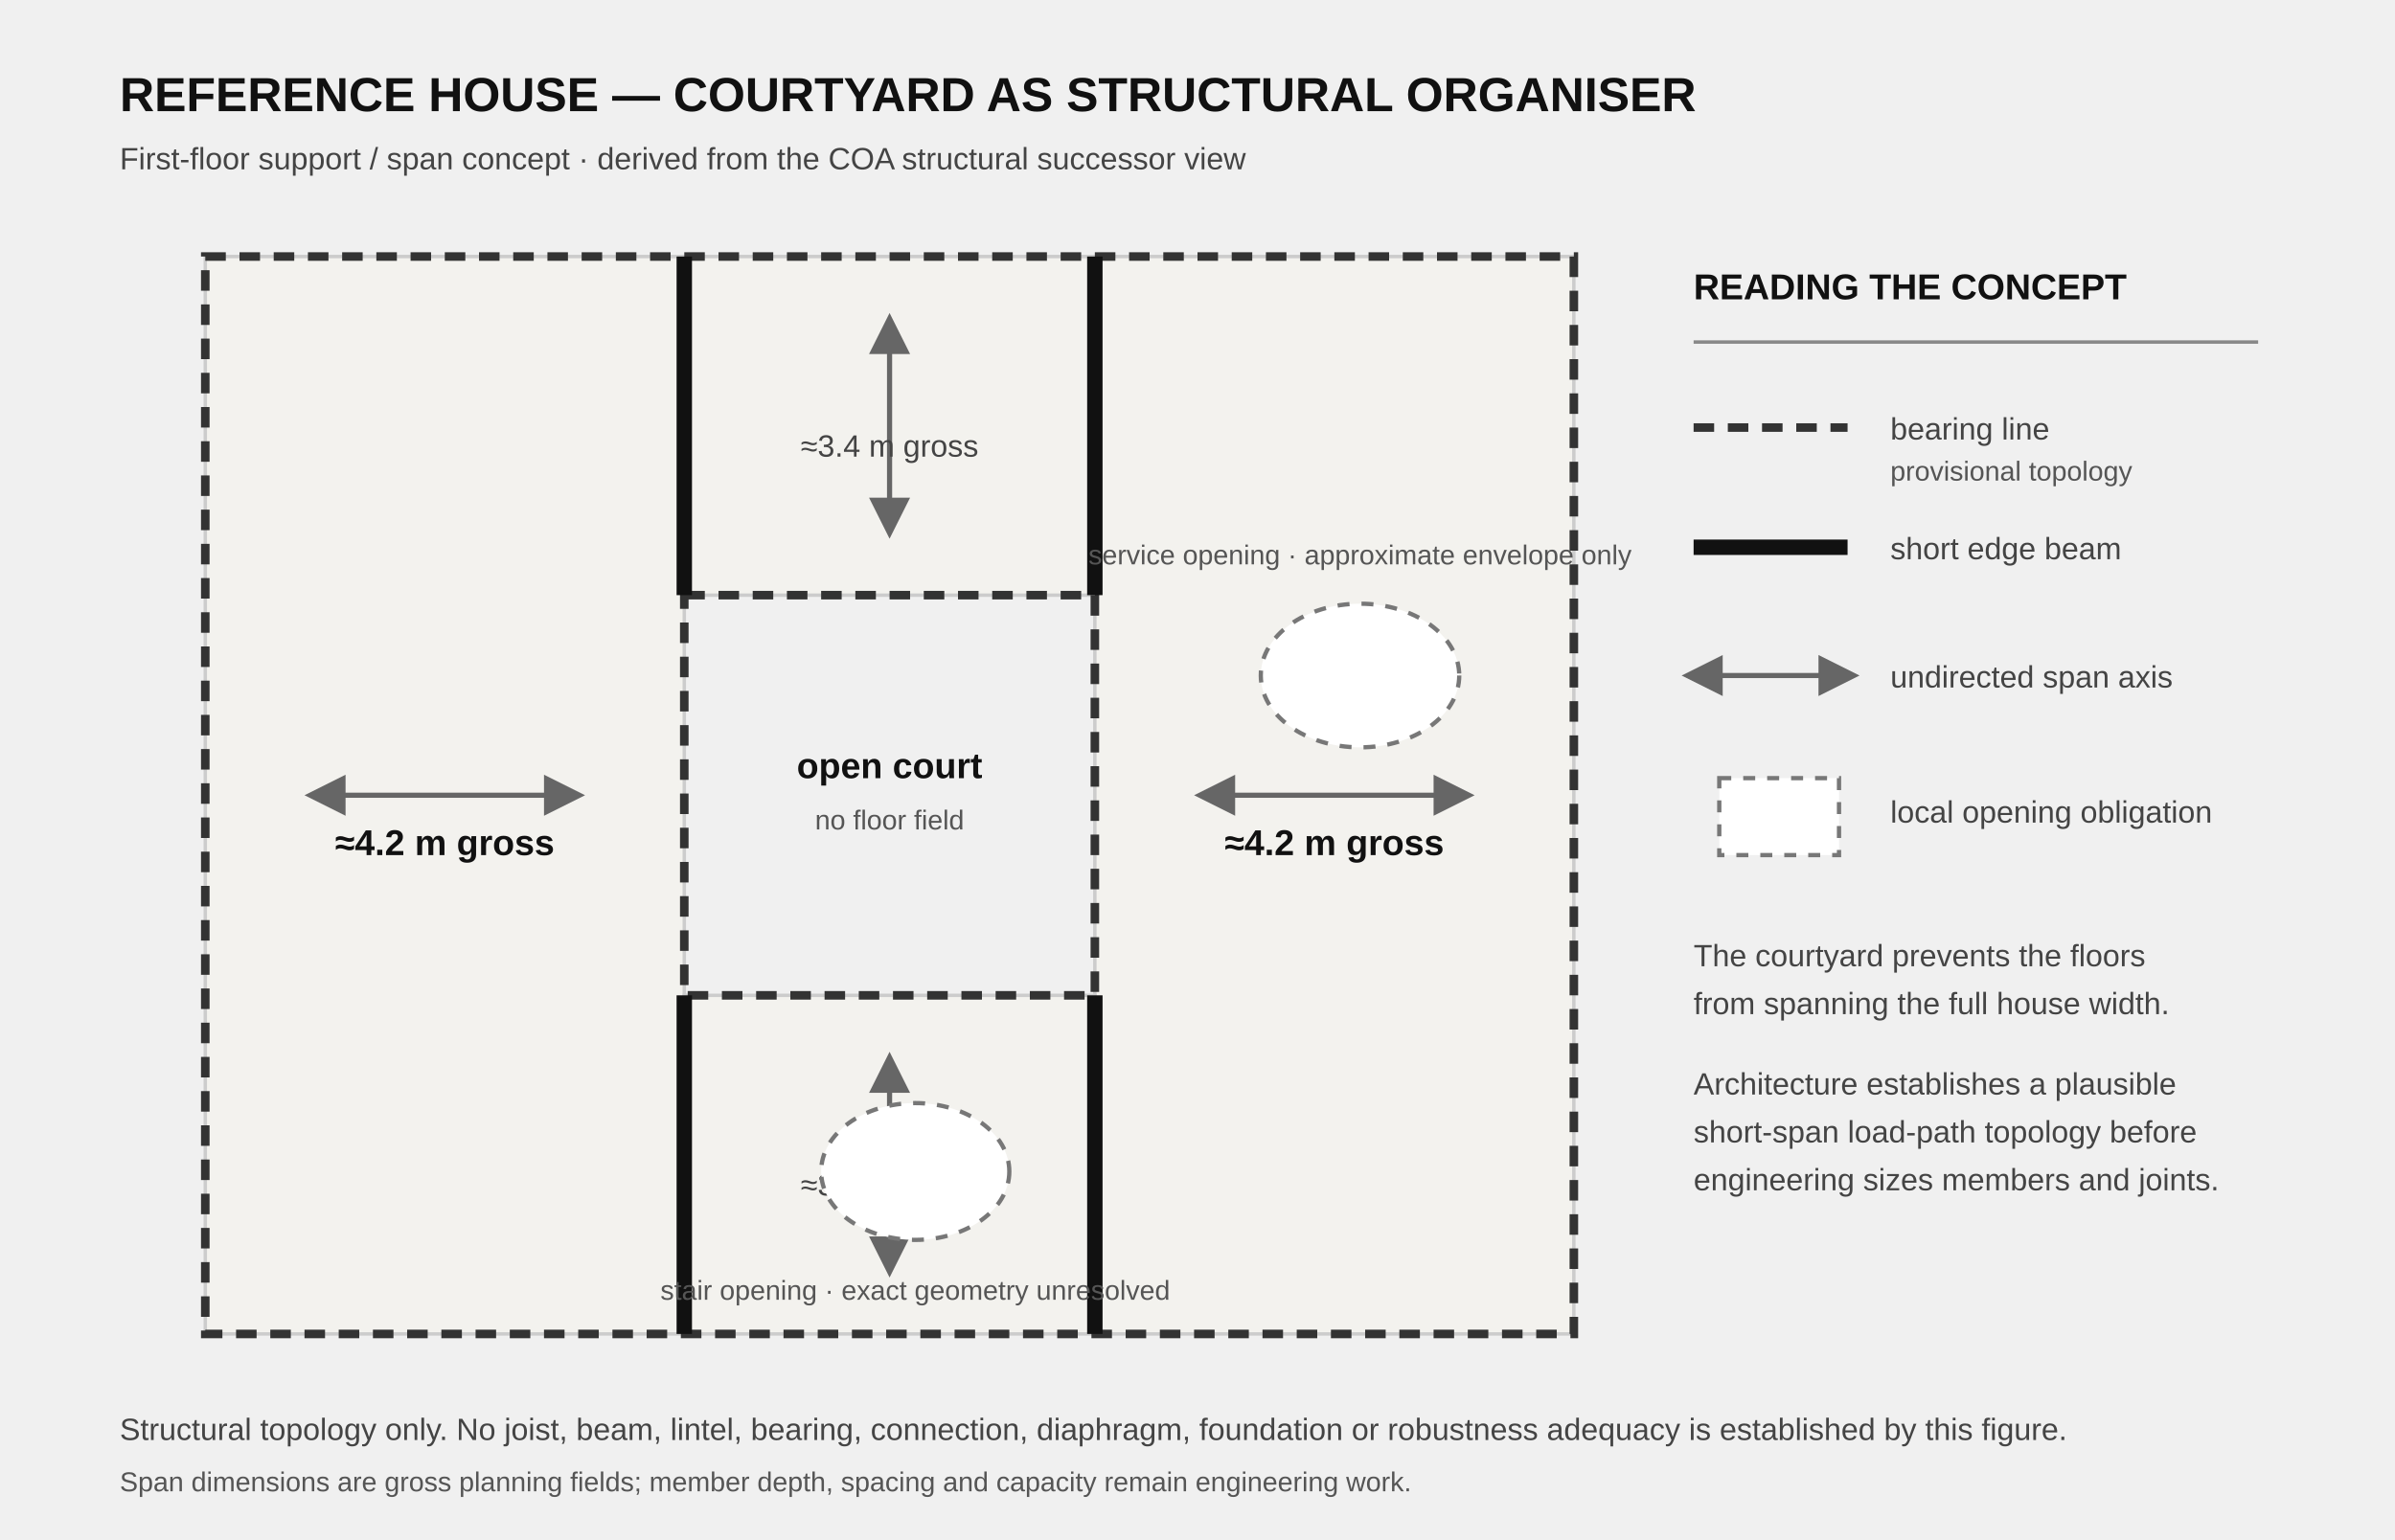
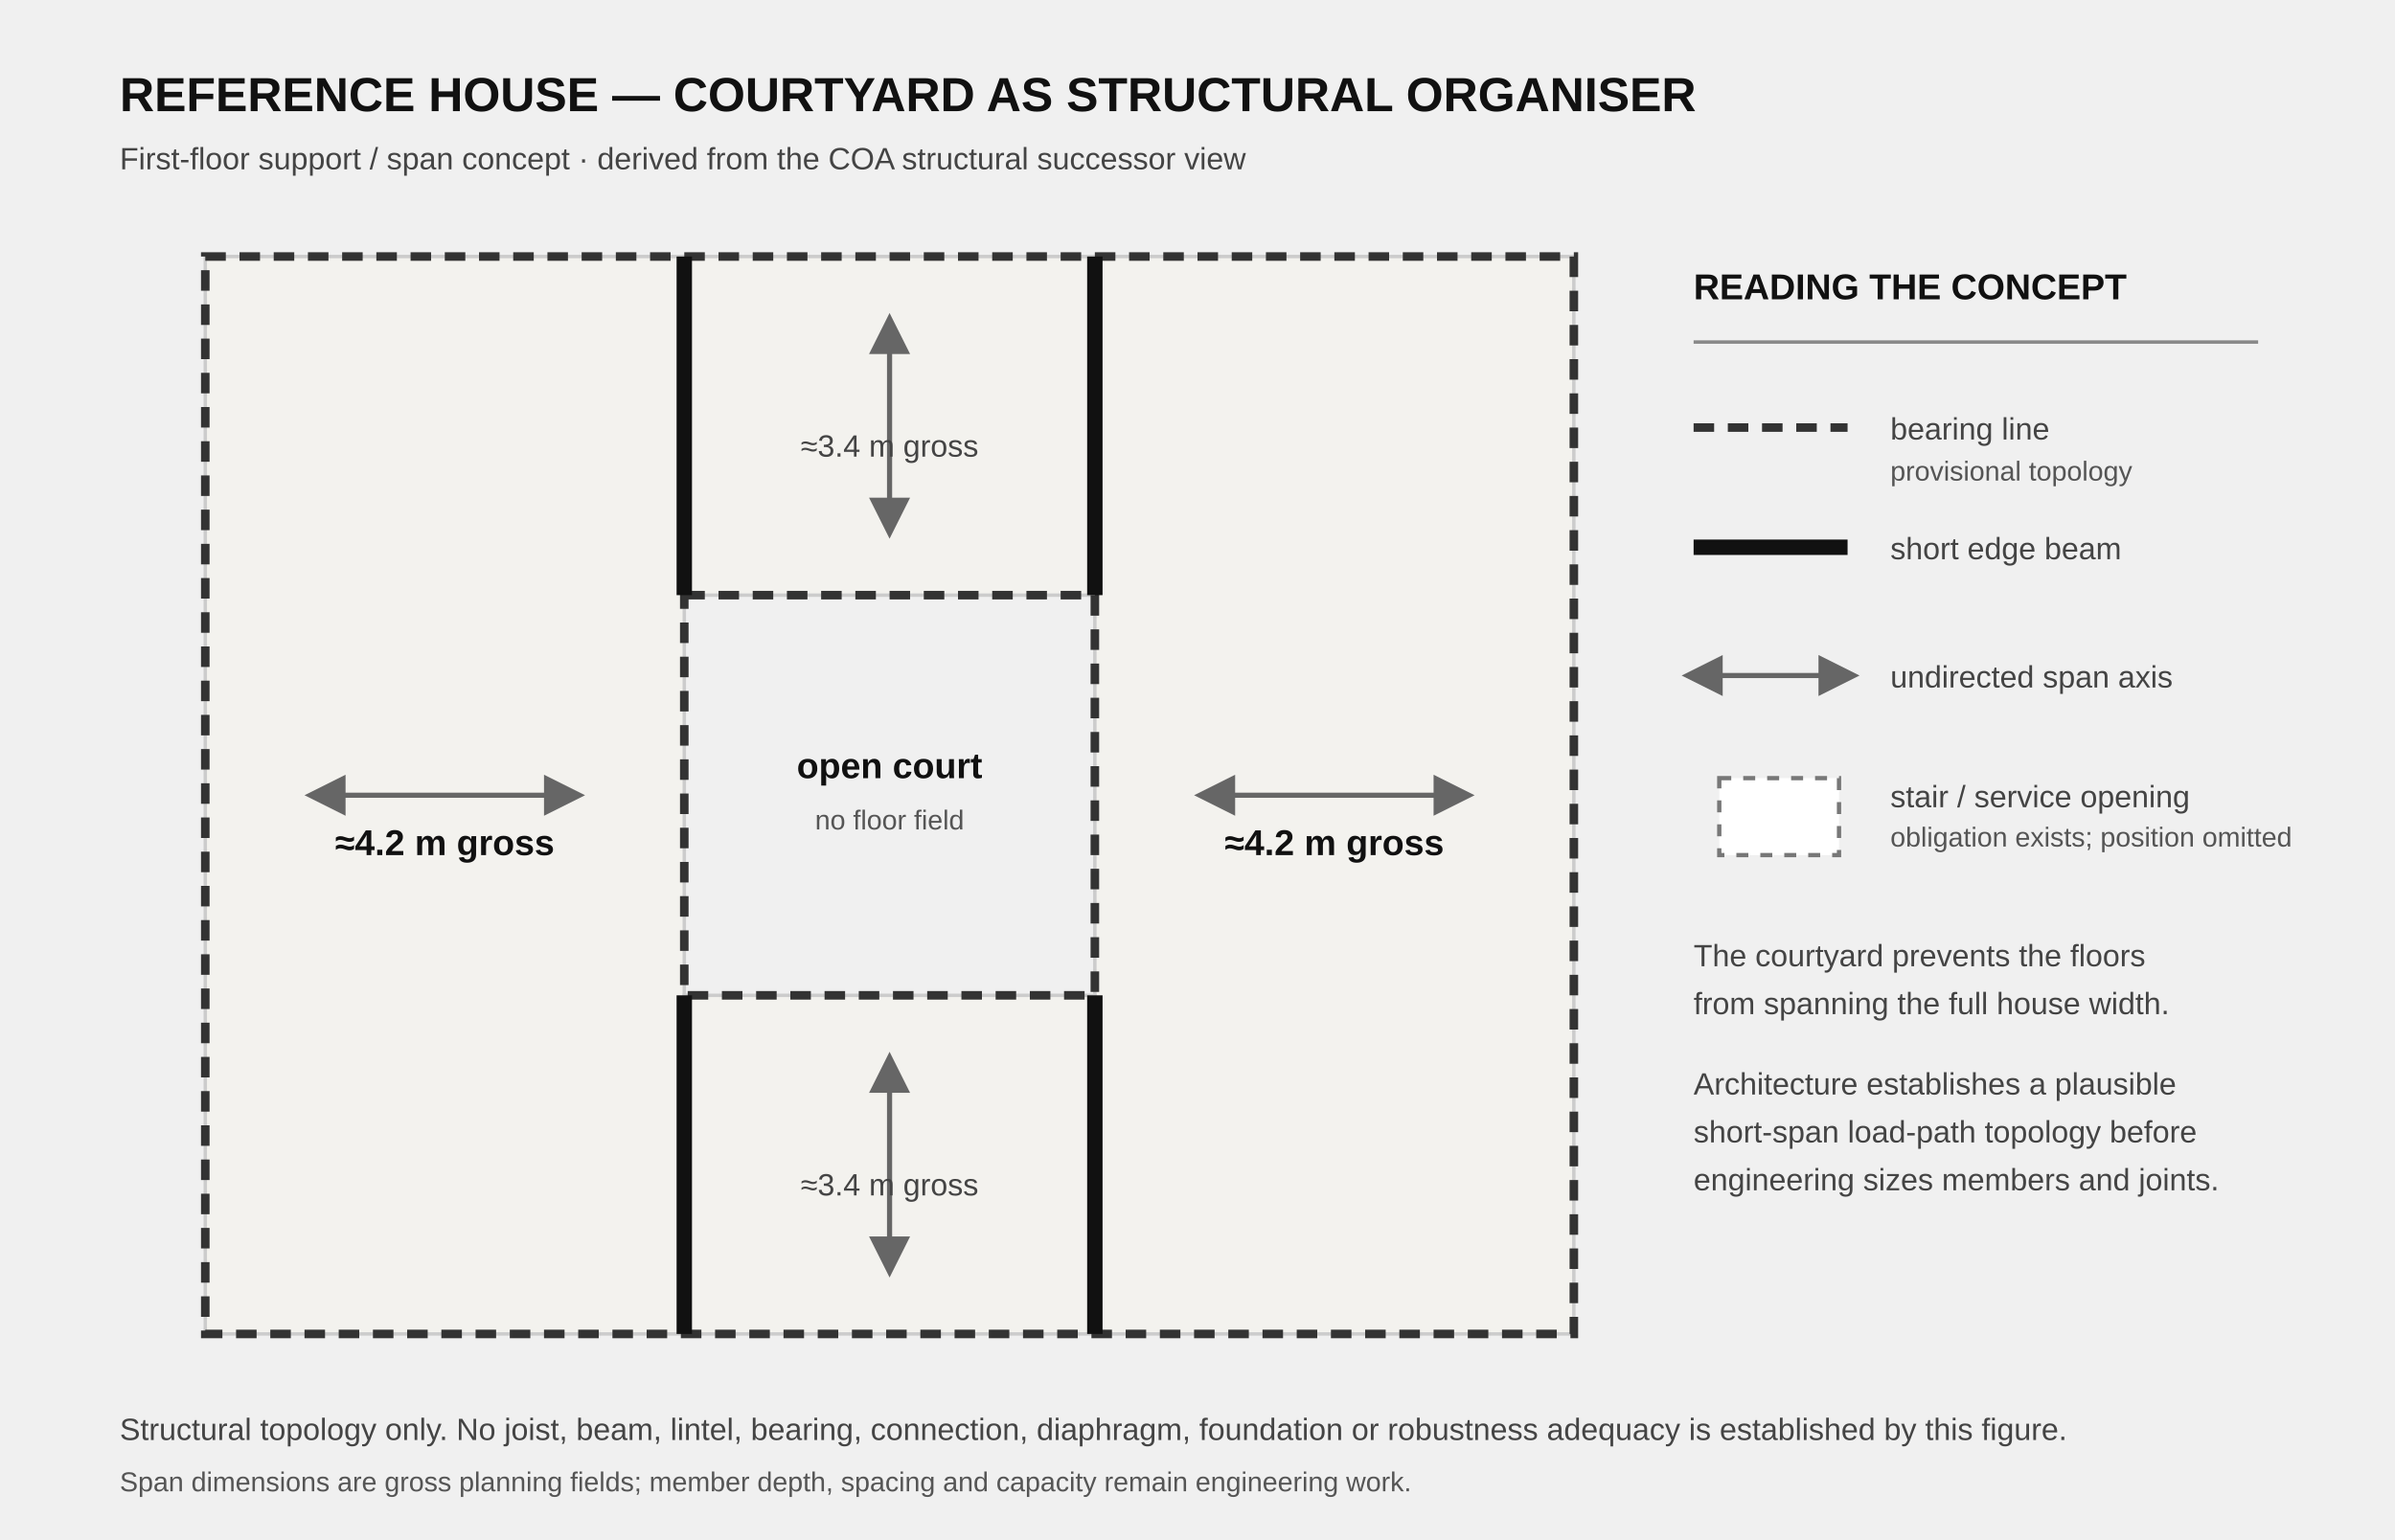
<svg xmlns="http://www.w3.org/2000/svg" viewBox="0 0 1400 900" role="img" aria-labelledby="title desc">
  <defs>
    <marker id="arrow" viewBox="0 0 10 10" refX="5" refY="5" markerWidth="8" markerHeight="8" orient="auto-start-reverse">
      <path d="M 0 0 L 10 5 L 0 10 z" fill="#666" />
    </marker>
-     <style>
-       .head{font:700 28px Arial,Helvetica,sans-serif;fill:#111}.sub{font:600 21px Arial,Helvetica,sans-serif;fill:#111}.small{font:18px Arial,Helvetica,sans-serif;fill:#444}.tiny{font:16px Arial,Helvetica,sans-serif;fill:#555}.field{fill:#f3f2ee;stroke:#ccc;stroke-width:2}.bearing{stroke:#333;stroke-width:5;stroke-dasharray:12 8;fill:none}.beam{stroke:#111;stroke-width:9;fill:none}.span{stroke:#666;stroke-width:3;fill:none}.soft{stroke:#888;stroke-width:2;fill:none}.obligation{fill:#fff;stroke:#777;stroke-width:2.5;stroke-dasharray:7 7}
-     </style>
+     <style>.head{font:700 28px Arial,Helvetica,sans-serif;fill:#111}.sub{font:600 21px Arial,Helvetica,sans-serif;fill:#111}.small{font:18px Arial,Helvetica,sans-serif;fill:#444}.tiny{font:16px Arial,Helvetica,sans-serif;fill:#555}.field{fill:#f3f2ee;stroke:#ccc;stroke-width:2}.bearing{stroke:#333;stroke-width:5;stroke-dasharray:12 8;fill:none}.beam{stroke:#111;stroke-width:9;fill:none}.span{stroke:#666;stroke-width:3;fill:none}.soft{stroke:#888;stroke-width:2;fill:none}.obligation{fill:#fff;stroke:#777;stroke-width:2.5;stroke-dasharray:7 7}</style>
  </defs>
  <text x="70" y="65" class="head">REFERENCE HOUSE — COURTYARD AS STRUCTURAL ORGANISER</text>
  <text x="70" y="99" class="small">First-floor support / span concept · derived from the COA structural successor view</text>
  <g transform="translate(120 150)">
    <rect x="0" y="0" width="280" height="630" class="field" />
    <rect x="520" y="0" width="280" height="630" class="field" />
    <rect x="280" y="0" width="240" height="198" class="field" />
    <rect x="280" y="432" width="240" height="198" class="field" />
    <rect x="0" y="0" width="800" height="630" class="bearing" />
    <rect x="280" y="198" width="240" height="234" class="bearing" />
    <line x1="280" y1="0" x2="280" y2="198" class="beam" />
    <line x1="520" y1="0" x2="520" y2="198" class="beam" />
    <line x1="280" y1="432" x2="280" y2="630" class="beam" />
    <line x1="520" y1="432" x2="520" y2="630" class="beam" />
    <line x1="70" y1="315" x2="210" y2="315" class="span" marker-start="url(#arrow)" marker-end="url(#arrow)" />
    <line x1="590" y1="315" x2="730" y2="315" class="span" marker-start="url(#arrow)" marker-end="url(#arrow)" />
    <line x1="400" y1="45" x2="400" y2="153" class="span" marker-start="url(#arrow)" marker-end="url(#arrow)" />
    <line x1="400" y1="477" x2="400" y2="585" class="span" marker-start="url(#arrow)" marker-end="url(#arrow)" />
    <text x="140" y="350" text-anchor="middle" class="sub">≈4.2 m gross</text>
    <text x="660" y="350" text-anchor="middle" class="sub">≈4.2 m gross</text>
    <text x="400" y="117" text-anchor="middle" class="small">≈3.4 m gross</text>
    <text x="400" y="549" text-anchor="middle" class="small">≈3.4 m gross</text>
    <text x="400" y="305" text-anchor="middle" class="sub">open court</text>
    <text x="400" y="335" text-anchor="middle" class="tiny">no floor field</text>
-     <ellipse cx="415" cy="535" rx="55" ry="40" class="obligation" />
-     <text x="415" y="610" text-anchor="middle" class="tiny">stair opening · exact geometry unresolved</text>
-     <ellipse cx="675" cy="245" rx="58" ry="42" class="obligation" />
-     <text x="675" y="180" text-anchor="middle" class="tiny">service opening · approximate envelope only</text>
  </g>
  <g transform="translate(990 175)">
    <text x="0" y="0" class="sub">READING THE CONCEPT</text>
    <line x1="0" y1="25" x2="330" y2="25" class="soft" />
    <line x1="0" y1="75" x2="90" y2="75" class="bearing" />
    <text x="115" y="82" class="small">bearing line</text>
    <text x="115" y="106" class="tiny">provisional topology</text>
    <line x1="0" y1="145" x2="90" y2="145" class="beam" />
    <text x="115" y="152" class="small">short edge beam</text>
    <line x1="5" y1="220" x2="85" y2="220" class="span" marker-start="url(#arrow)" marker-end="url(#arrow)" />
    <text x="115" y="227" class="small">undirected span axis</text>
    <rect x="15" y="280" width="70" height="45" class="obligation" />
-     <text x="115" y="306" class="small">local opening obligation</text>
+     <text x="115" y="297" class="small">stair / service opening</text>
+     <text x="115" y="320" class="tiny">obligation exists; position omitted</text>
    <text x="0" y="390" class="small">The courtyard prevents the floors</text>
    <text x="0" y="418" class="small">from spanning the full house width.</text>
    <text x="0" y="465" class="small">Architecture establishes a plausible</text>
    <text x="0" y="493" class="small">short-span load-path topology before</text>
    <text x="0" y="521" class="small">engineering sizes members and joints.</text>
  </g>
  <text x="70" y="842" class="small">Structural topology only. No joist, beam, lintel, bearing, connection, diaphragm, foundation or robustness adequacy is established by this figure.</text>
  <text x="70" y="872" class="tiny">Span dimensions are gross planning fields; member depth, spacing and capacity remain engineering work.</text>
</svg>
